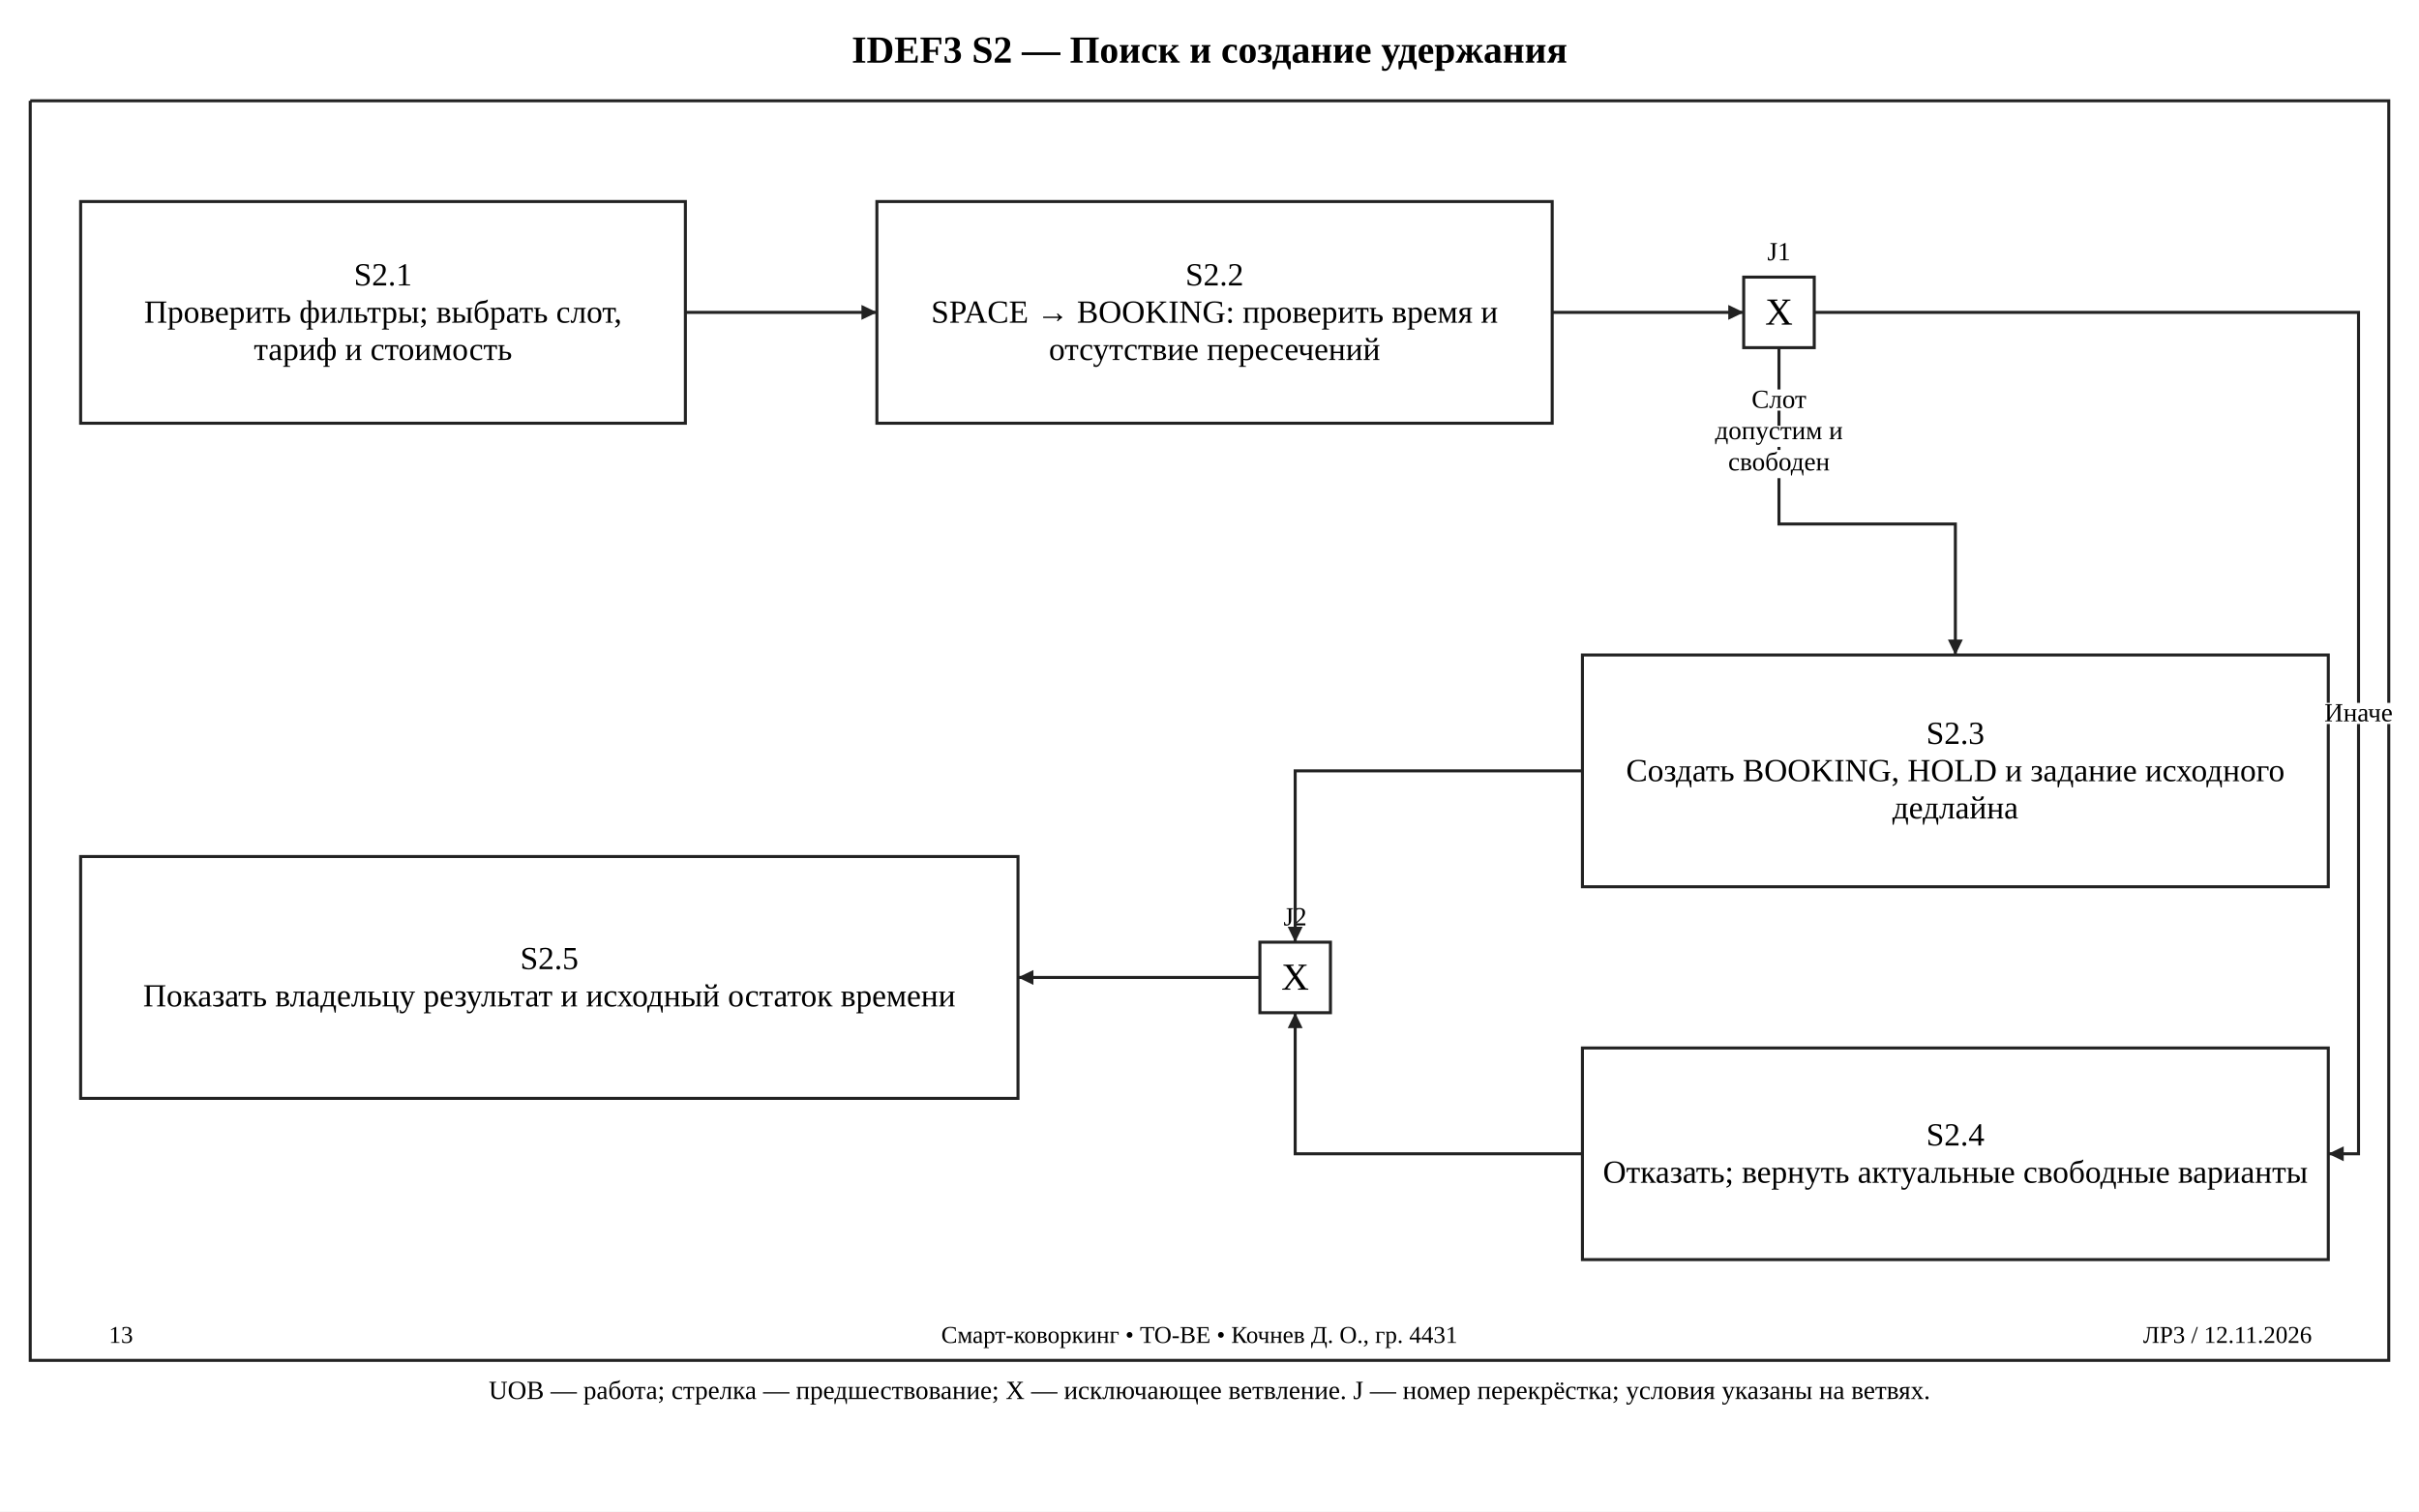
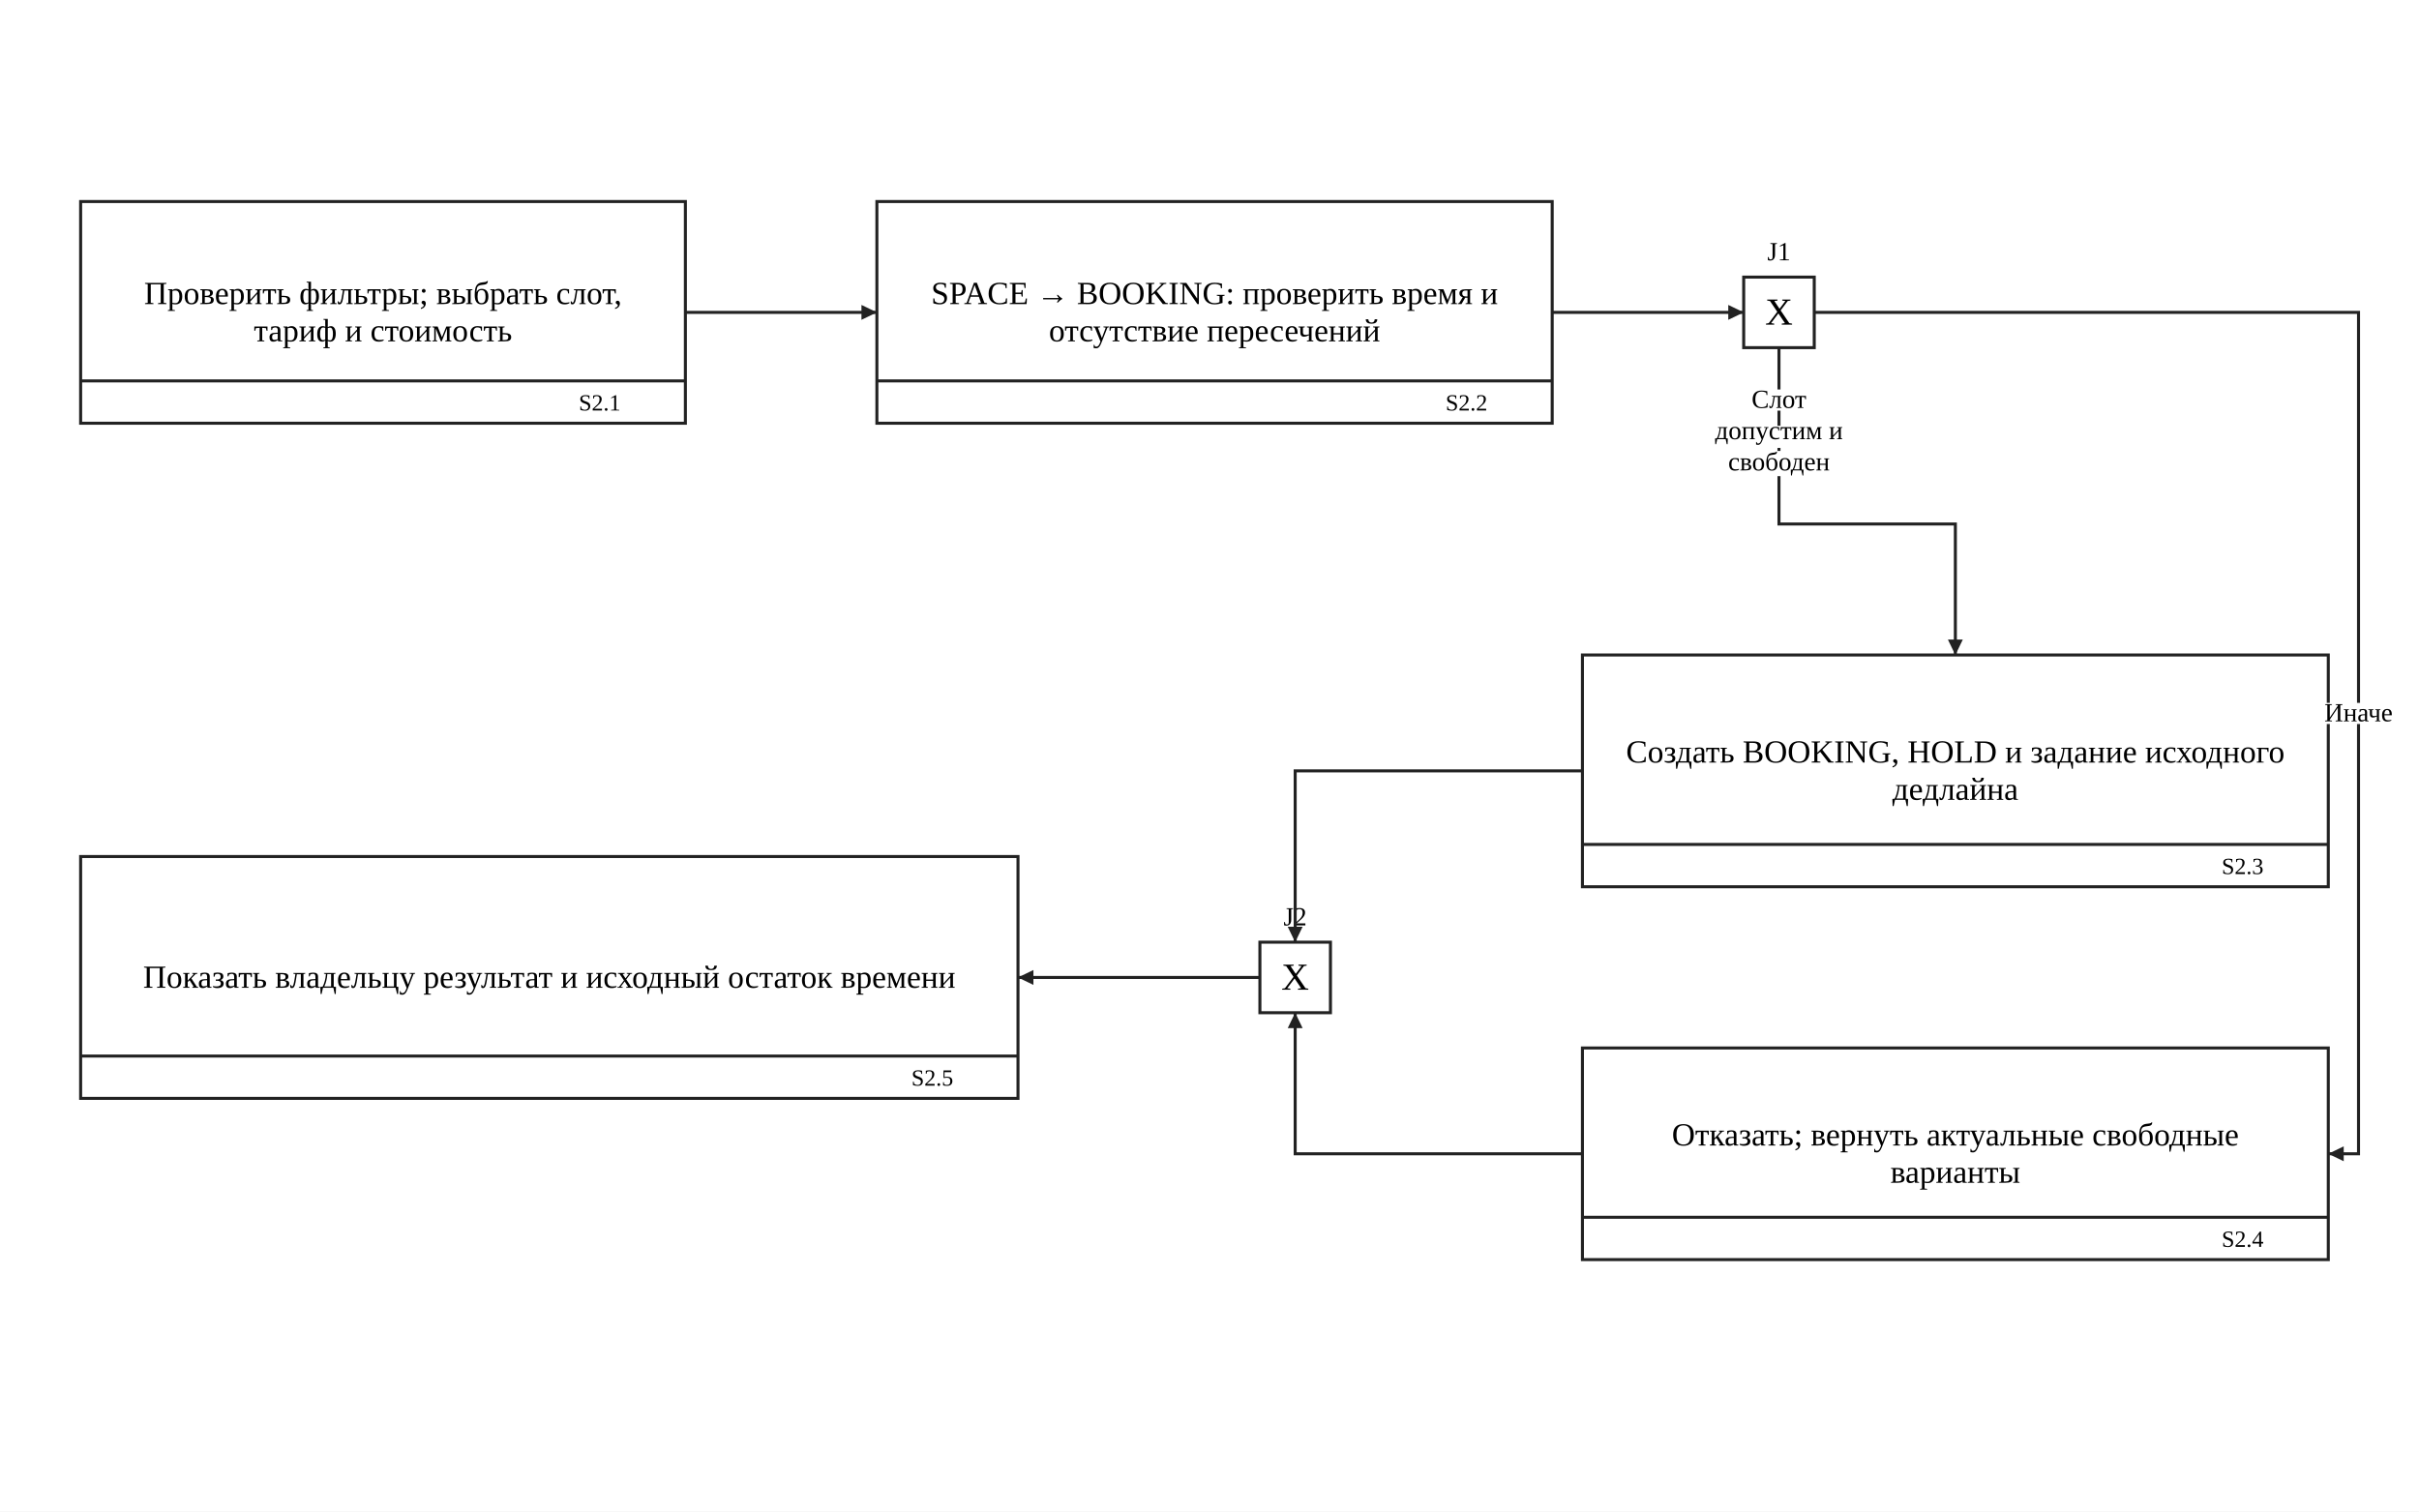
<svg xmlns="http://www.w3.org/2000/svg" width="2400" height="1500" viewBox="0 0 2400 1500">
  <rect width="2400" height="1500" fill="white" />
-   <rect x="842" y="36" width="716" height="37" fill="white" />
-   <text x="1200" y="62.16" text-anchor="middle" font-family="Times New Roman,serif" font-size="38" font-weight="bold">IDEF3 S2 — Поиск и создание удержания</text>
-   <rect x="482" y="1368" width="1436" height="28" fill="white" />
-   <text x="1200" y="1388.32" text-anchor="middle" font-family="Times New Roman,serif" font-size="26" font-weight="normal">UOB — работа; стрелка — предшествование; X — исключающее ветвление. J — номер перекрёстка; условия указаны на ветвях.</text>
-   <path d="M30,100 L2370,100 L2370,1350 L30,1350 L30,100" fill="none" stroke="#222" stroke-width="3" />
-   <rect x="105" y="1316" width="30" height="19" fill="white" />
-   <text x="120" y="1332.68" text-anchor="middle" font-family="Times New Roman,serif" font-size="24" font-weight="normal">13</text>
-   <rect x="931" y="1316" width="518" height="24" fill="white" />
-   <text x="1190" y="1332.68" text-anchor="middle" font-family="Times New Roman,serif" font-size="24" font-weight="normal">Смарт-коворкинг • TO-BE • Кочнев Д. О., гр. 4431</text>
-   <rect x="2123" y="1316" width="173" height="19" fill="white" />
-   <text x="2210" y="1332.68" text-anchor="middle" font-family="Times New Roman,serif" font-size="24" font-weight="normal">ЛР3 / 12.11.2026</text>
  <rect x="80" y="200" width="600" height="220" rx="0" fill="white" stroke="#222" stroke-width="3" />
-   <rect x="348.0" y="261.0" width="64.0" height="25.0" fill="white" />
-   <text x="380.0" y="283.24" text-anchor="middle" font-family="Times New Roman,serif" font-size="32" font-weight="normal">S2.1</text>
-   <rect x="140.0" y="296.0" width="480.0" height="34.0" fill="white" />
-   <text x="380.0" y="320.24" text-anchor="middle" font-family="Times New Roman,serif" font-size="32" font-weight="normal">Проверить фильтры; выбрать слот,</text>
-   <rect x="249.0" y="334.0" width="262.0" height="33.0" fill="white" />
-   <text x="380.0" y="357.24" text-anchor="middle" font-family="Times New Roman,serif" font-size="32" font-weight="normal">тариф и стоимость</text>
+   <rect x="137.0" y="278.5" width="486.0" height="33.0" fill="white" />
+   <text x="380.0" y="301.74" text-anchor="middle" font-family="Times New Roman,serif" font-size="32" font-weight="normal">Проверить фильтры; выбрать слот,</text>
+   <rect x="249.0" y="315.5" width="261.0" height="33.0" fill="white" />
+   <text x="380.0" y="338.74" text-anchor="middle" font-family="Times New Roman,serif" font-size="32" font-weight="normal">тариф и стоимость</text>
+   <path d="M80,378 L680,378" fill="none" stroke="#222" stroke-width="3" />
+   <rect x="570" y="391" width="49" height="19" fill="white" />
+   <text x="595" y="407.36" text-anchor="middle" font-family="Times New Roman,serif" font-size="23" font-weight="normal">S2.1</text>
  <rect x="870" y="200" width="670" height="220" rx="0" fill="white" stroke="#222" stroke-width="3" />
-   <rect x="1173.0" y="261.0" width="64.0" height="25.0" fill="white" />
-   <text x="1205.0" y="283.24" text-anchor="middle" font-family="Times New Roman,serif" font-size="32" font-weight="normal">S2.2</text>
-   <rect x="921.0" y="298.0" width="568.0" height="32.0" fill="white" />
-   <text x="1205.0" y="320.24" text-anchor="middle" font-family="Times New Roman,serif" font-size="32" font-weight="normal">SPACE → BOOKING: проверить время и</text>
-   <rect x="1038.0" y="333.0" width="335.0" height="34.0" fill="white" />
-   <text x="1205.0" y="357.24" text-anchor="middle" font-family="Times New Roman,serif" font-size="32" font-weight="normal">отсутствие пересечений</text>
+   <rect x="920.0" y="279.5" width="571.0" height="32.0" fill="white" />
+   <text x="1205.0" y="301.74" text-anchor="middle" font-family="Times New Roman,serif" font-size="32" font-weight="normal">SPACE → BOOKING: проверить время и</text>
+   <rect x="1039.0" y="316.5" width="332.0" height="32.0" fill="white" />
+   <text x="1205.0" y="338.74" text-anchor="middle" font-family="Times New Roman,serif" font-size="32" font-weight="normal">отсутствие пересечений</text>
+   <path d="M870,378 L1540,378" fill="none" stroke="#222" stroke-width="3" />
+   <rect x="1430" y="391" width="49" height="19" fill="white" />
+   <text x="1455" y="407.36" text-anchor="middle" font-family="Times New Roman,serif" font-size="23" font-weight="normal">S2.2</text>
  <path d="M680,310.0 L870,310.0" fill="none" stroke="#222" stroke-width="3" />
  <polygon points="870,310.0 854.692,317.394 854.692,302.606" fill="#222" />
  <rect x="1730" y="275" width="70" height="70" rx="0" fill="white" stroke="#222" stroke-width="3" />
-   <rect x="1748.0" y="296.0" width="33.0" height="29.0" fill="white" />
+   <rect x="1748.0" y="295.0" width="33.0" height="30.0" fill="white" />
  <text x="1765.0" y="322.16" text-anchor="middle" font-family="Times New Roman,serif" font-size="38" font-weight="normal">X</text>
  <rect x="1750" y="240" width="29" height="21" fill="white" />
  <text x="1765" y="258.32" text-anchor="middle" font-family="Times New Roman,serif" font-size="26" font-weight="normal">J1</text>
  <path d="M1540,310.0 L1730,310.0" fill="none" stroke="#222" stroke-width="3" />
  <polygon points="1730,310.0 1714.692,317.394 1714.692,302.606" fill="#222" />
  <rect x="1570" y="650" width="740" height="230" rx="0" fill="white" stroke="#222" stroke-width="3" />
-   <rect x="1908.0" y="716.0" width="64.0" height="25.0" fill="white" />
-   <text x="1940.0" y="738.24" text-anchor="middle" font-family="Times New Roman,serif" font-size="32" font-weight="normal">S2.3</text>
-   <rect x="1610.0" y="753.0" width="659.0" height="31.0" fill="white" />
-   <text x="1940.0" y="775.24" text-anchor="middle" font-family="Times New Roman,serif" font-size="32" font-weight="normal">Создать BOOKING, HOLD и задание исходного</text>
-   <rect x="1875.0" y="788.0" width="131.0" height="33.0" fill="white" />
-   <text x="1940.0" y="812.24" text-anchor="middle" font-family="Times New Roman,serif" font-size="32" font-weight="normal">дедлайна</text>
+   <rect x="1609.0" y="734.5" width="662.0" height="30.0" fill="white" />
+   <text x="1940.0" y="756.74" text-anchor="middle" font-family="Times New Roman,serif" font-size="32" font-weight="normal">Создать BOOKING, HOLD и задание исходного</text>
+   <rect x="1875.0" y="771.5" width="131.0" height="29.0" fill="white" />
+   <text x="1940.0" y="793.74" text-anchor="middle" font-family="Times New Roman,serif" font-size="32" font-weight="normal">дедлайна</text>
+   <path d="M1570,838 L2310,838" fill="none" stroke="#222" stroke-width="3" />
+   <rect x="2200" y="851" width="49" height="19" fill="white" />
+   <text x="2225" y="867.36" text-anchor="middle" font-family="Times New Roman,serif" font-size="23" font-weight="normal">S2.3</text>
  <rect x="1570" y="1040" width="740" height="210" rx="0" fill="white" stroke="#222" stroke-width="3" />
-   <rect x="1908.0" y="1114.5" width="64.0" height="25.0" fill="white" />
-   <text x="1940.0" y="1136.74" text-anchor="middle" font-family="Times New Roman,serif" font-size="32" font-weight="normal">S2.4</text>
-   <rect x="1587.0" y="1149.5" width="705.0" height="34.0" fill="white" />
-   <text x="1940.0" y="1173.74" text-anchor="middle" font-family="Times New Roman,serif" font-size="32" font-weight="normal">Отказать; вернуть актуальные свободные варианты</text>
+   <rect x="1654.0" y="1113.5" width="573.0" height="33.0" fill="white" />
+   <text x="1940.0" y="1136.74" text-anchor="middle" font-family="Times New Roman,serif" font-size="32" font-weight="normal">Отказать; вернуть актуальные свободные</text>
+   <rect x="1872.0" y="1158.5" width="135.0" height="25.0" fill="white" />
+   <text x="1940.0" y="1173.74" text-anchor="middle" font-family="Times New Roman,serif" font-size="32" font-weight="normal">варианты</text>
+   <path d="M1570,1208 L2310,1208" fill="none" stroke="#222" stroke-width="3" />
+   <rect x="2200" y="1221" width="49" height="19" fill="white" />
+   <text x="2225" y="1237.36" text-anchor="middle" font-family="Times New Roman,serif" font-size="23" font-weight="normal">S2.4</text>
  <path d="M1765.0,345 L1765,520 L1940,520 L1940.0,650" fill="none" stroke="#222" stroke-width="3" />
  <polygon points="1940.0,650 1932.606,634.692 1947.394,634.692" fill="#222" />
-   <rect x="1735.0" y="386.5" width="60.0" height="21.0" fill="white" />
+   <rect x="1735.0" y="386.5" width="61.0" height="21.0" fill="white" />
  <text x="1765.0" y="404.82" text-anchor="middle" font-family="Times New Roman,serif" font-size="26" font-weight="normal">Слот</text>
-   <rect x="1699.0" y="422.5" width="133.0" height="21.0" fill="white" />
+   <rect x="1698.0" y="422.5" width="133.0" height="22.0" fill="white" />
  <text x="1765.0" y="435.82" text-anchor="middle" font-family="Times New Roman,serif" font-size="26" font-weight="normal">допустим и</text>
-   <rect x="1712.0" y="446.5" width="107.0" height="28.0" fill="white" />
+   <rect x="1711.0" y="447.5" width="108.0" height="25.0" fill="white" />
  <text x="1765.0" y="466.82" text-anchor="middle" font-family="Times New Roman,serif" font-size="26" font-weight="normal">свободен</text>
  <path d="M1800,310.0 L2340,310 L2340,1145 L2310,1145.0" fill="none" stroke="#222" stroke-width="3" />
  <polygon points="2310,1145.0 2325.308,1137.606 2325.308,1152.394" fill="#222" />
-   <rect x="2303.0" y="697.5" width="74.0" height="21.0" fill="white" />
+   <rect x="2302.0" y="697.5" width="76.0" height="21.0" fill="white" />
  <text x="2340.0" y="715.82" text-anchor="middle" font-family="Times New Roman,serif" font-size="26" font-weight="normal">Иначе</text>
  <rect x="1250" y="935" width="70" height="70" rx="0" fill="white" stroke="#222" stroke-width="3" />
-   <rect x="1268.0" y="956.0" width="33.0" height="29.0" fill="white" />
+   <rect x="1268.0" y="955.0" width="33.0" height="30.0" fill="white" />
  <text x="1285.0" y="982.16" text-anchor="middle" font-family="Times New Roman,serif" font-size="38" font-weight="normal">X</text>
  <rect x="1270" y="900" width="29" height="21" fill="white" />
  <text x="1285" y="918.32" text-anchor="middle" font-family="Times New Roman,serif" font-size="26" font-weight="normal">J2</text>
  <path d="M1570,765.0 L1285,765 L1285.0,935" fill="none" stroke="#222" stroke-width="3" />
  <polygon points="1285.0,935 1277.606,919.692 1292.394,919.692" fill="#222" />
  <path d="M1570,1145.0 L1285,1145 L1285.0,1005" fill="none" stroke="#222" stroke-width="3" />
  <polygon points="1285.0,1005 1292.394,1020.308 1277.606,1020.308" fill="#222" />
  <rect x="80" y="850" width="930" height="240" rx="0" fill="white" stroke="#222" stroke-width="3" />
-   <rect x="513.0" y="939.5" width="64.0" height="25.0" fill="white" />
-   <text x="545.0" y="961.74" text-anchor="middle" font-family="Times New Roman,serif" font-size="32" font-weight="normal">S2.5</text>
-   <rect x="139.0" y="974.5" width="812.0" height="34.0" fill="white" />
-   <text x="545.0" y="998.74" text-anchor="middle" font-family="Times New Roman,serif" font-size="32" font-weight="normal">Показать владельцу результат и исходный остаток времени</text>
+   <rect x="136.0" y="958.0" width="819.0" height="32.0" fill="white" />
+   <text x="545.0" y="980.24" text-anchor="middle" font-family="Times New Roman,serif" font-size="32" font-weight="normal">Показать владельцу результат и исходный остаток времени</text>
+   <path d="M80,1048 L1010,1048" fill="none" stroke="#222" stroke-width="3" />
+   <rect x="900" y="1061" width="49" height="19" fill="white" />
+   <text x="925" y="1077.36" text-anchor="middle" font-family="Times New Roman,serif" font-size="23" font-weight="normal">S2.5</text>
  <path d="M1250,970.0 L1010,970.0" fill="none" stroke="#222" stroke-width="3" />
  <polygon points="1010,970.0 1025.308,962.606 1025.308,977.394" fill="#222" />
</svg>
